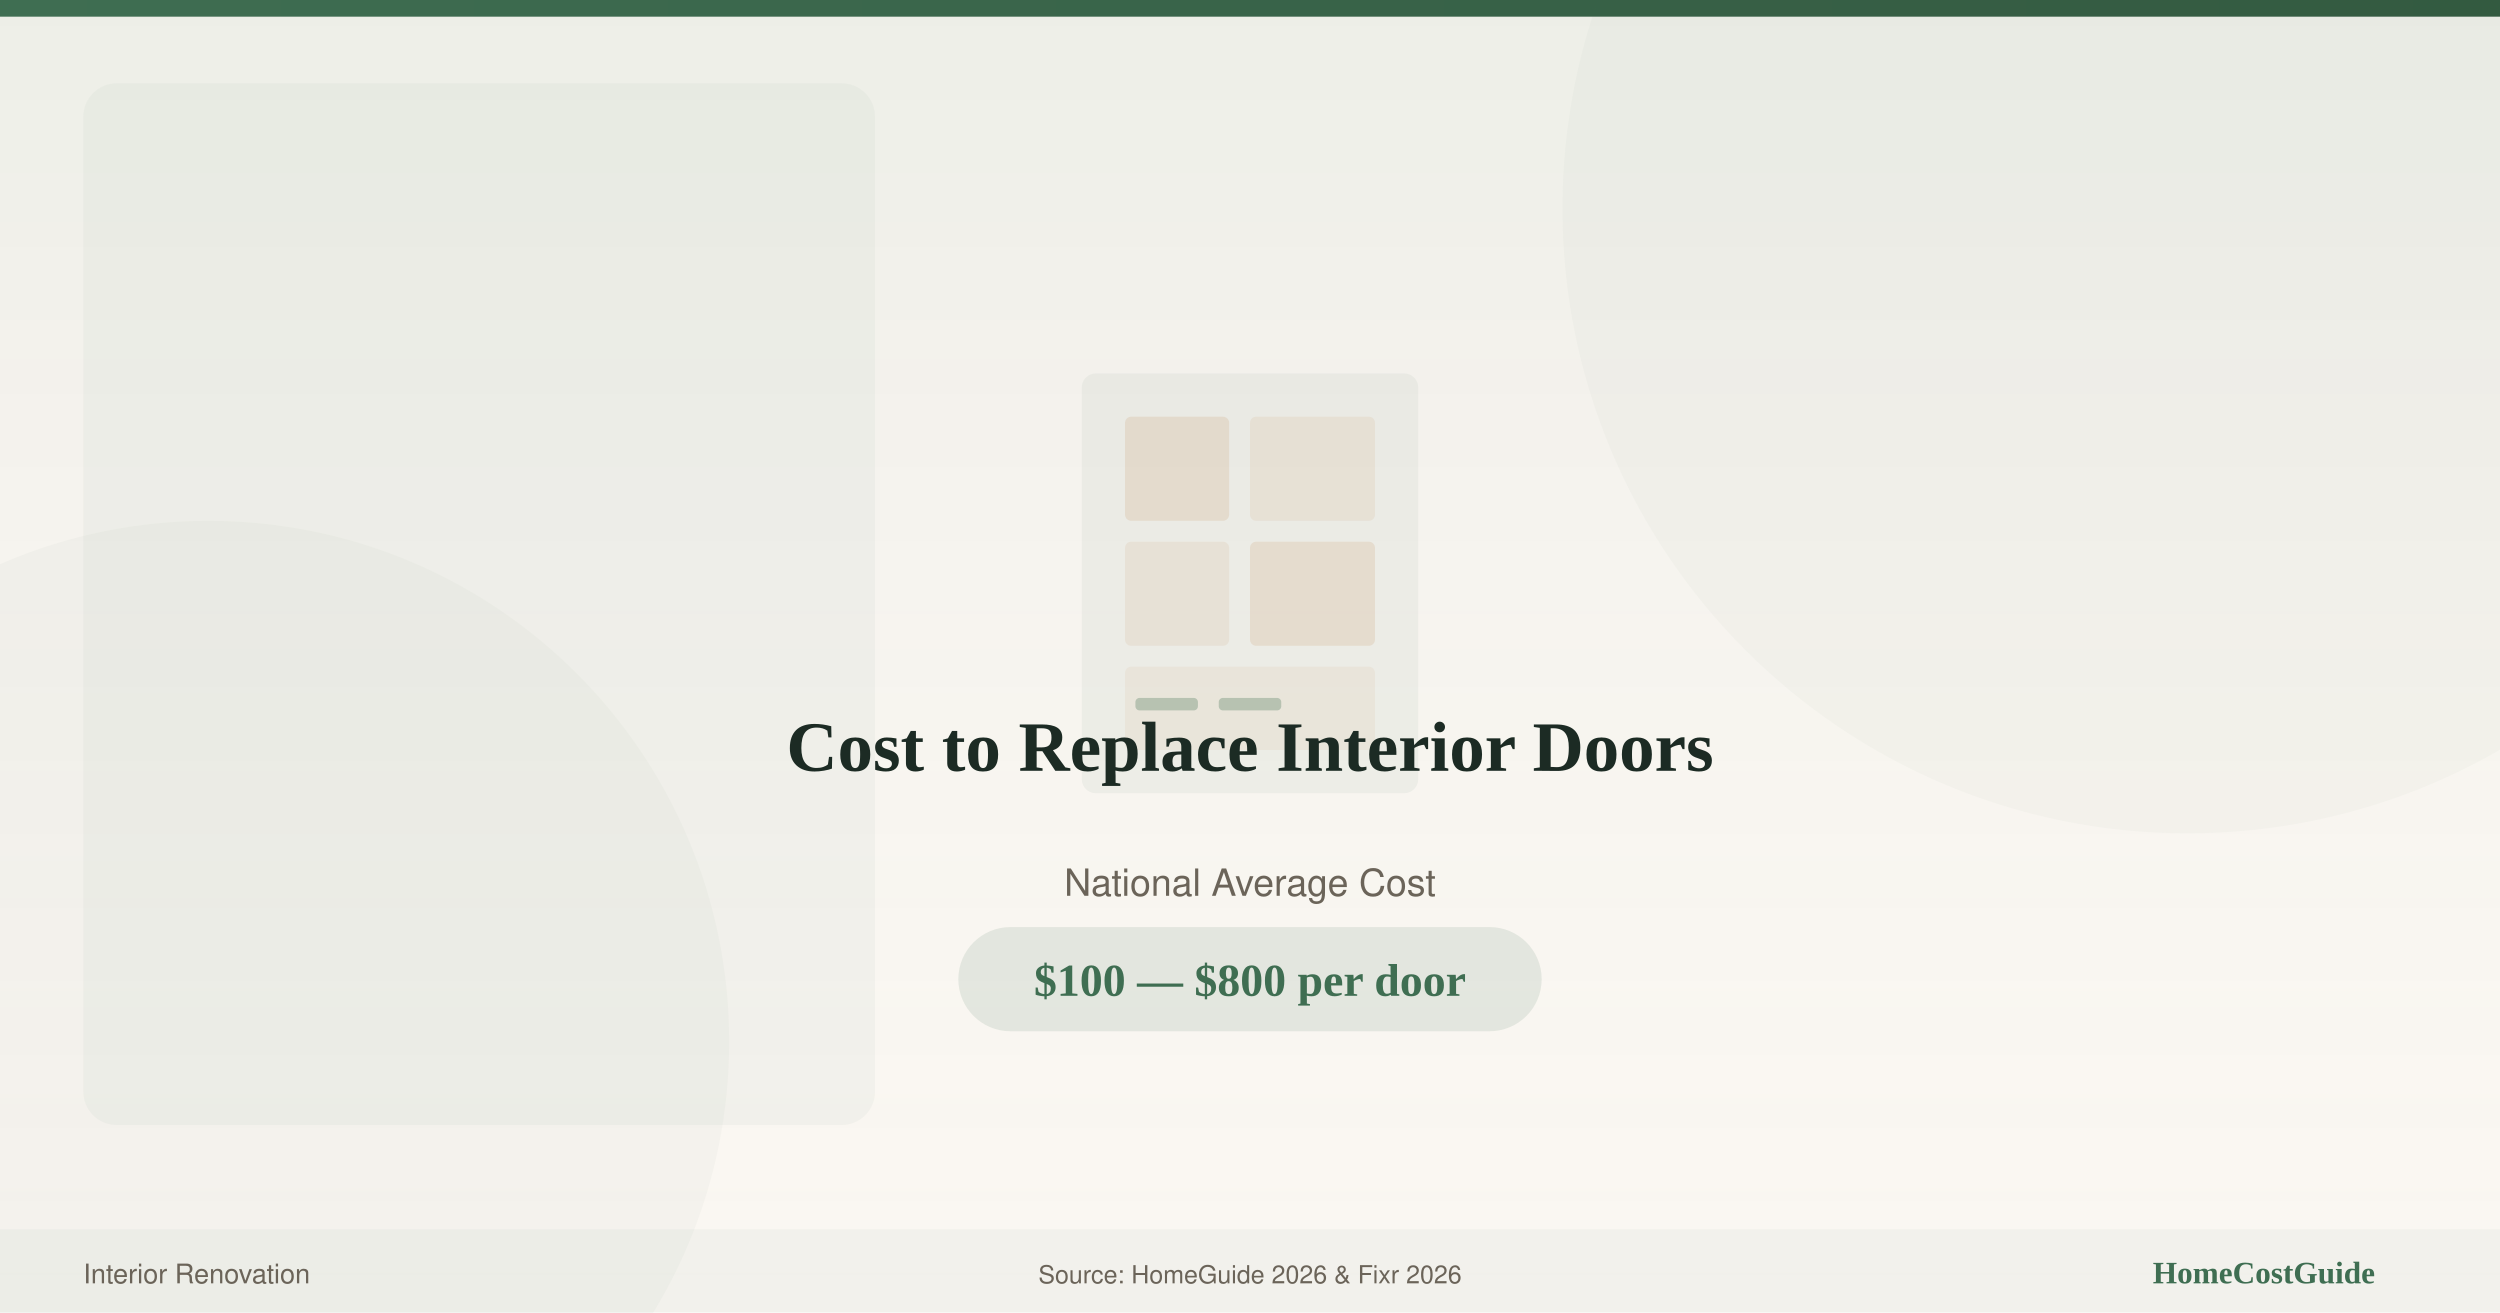
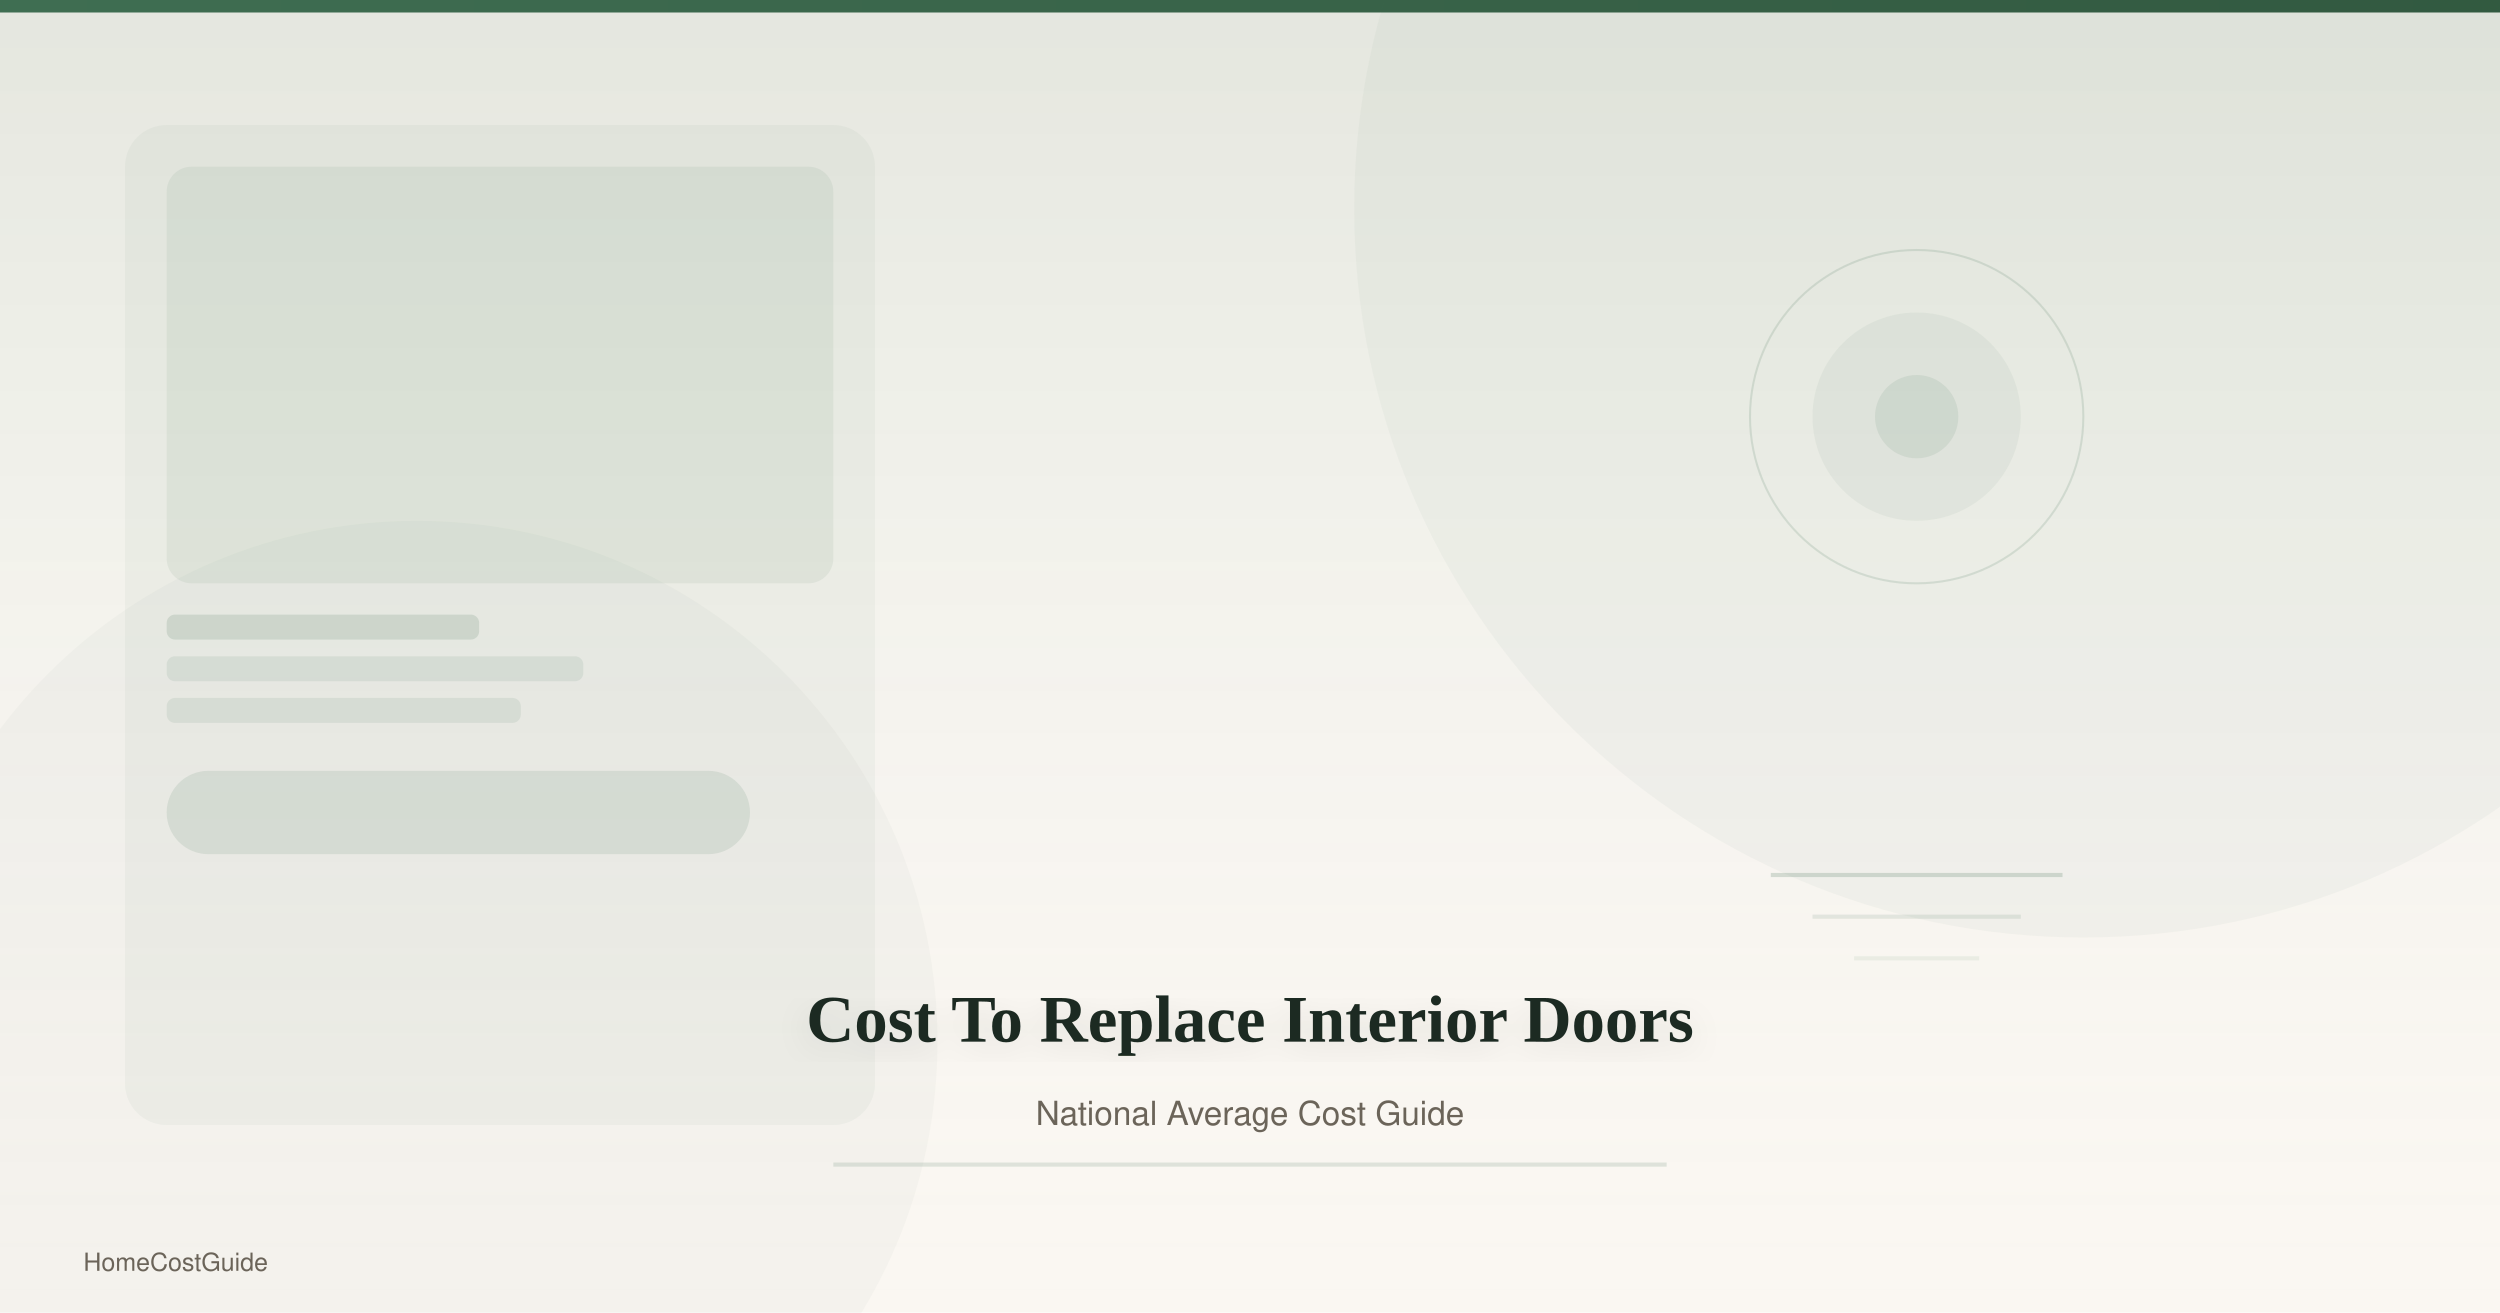
<svg xmlns="http://www.w3.org/2000/svg" viewBox="0 0 1200 630" width="1200" height="630">
  <defs>
    <linearGradient id="bg" x1="0" y1="0" x2="0" y2="1">
-       <stop offset="0%" stop-color="#3F6E52" stop-opacity="0.07" />
+       <stop offset="0%" stop-color="#3F6E52" stop-opacity="0.12" />
      <stop offset="100%" stop-color="#FAF7F2" stop-opacity="0" />
    </linearGradient>
    <linearGradient id="band" x1="0" y1="0" x2="1" y2="0">
      <stop offset="0%" stop-color="#3F6E52" />
      <stop offset="100%" stop-color="#325940" />
    </linearGradient>
+     <filter id="shadow">
+       <feDropShadow dx="0" dy="4" stdDeviation="8" flood-opacity="0.1" />
+     </filter>
  </defs>
  <rect width="1200" height="630" fill="#FAF7F2" />
  <rect width="1200" height="630" fill="url(#bg)" />
-   <rect x="0" y="0" width="1200" height="8" fill="url(#band)" />
-   <circle cx="1050" cy="100" r="300" fill="#3F6E52" opacity="0.03" />
-   <circle cx="100" cy="500" r="250" fill="#325940" opacity="0.03" />
-   <rect x="40" y="40" width="380" height="500" rx="16" fill="#3F6E52" opacity="0.04" />
-   <rect x="520" y="180" width="160" height="200" rx="6" fill="#3F6E52" opacity="0.06" stroke="#3F6E52" stroke-width="1.5" />
-   <rect x="540" y="200" width="50" height="50" rx="3" fill="#B5651D" opacity="0.12" />
-   <rect x="600" y="200" width="60" height="50" rx="3" fill="#B5651D" opacity="0.08" />
-   <rect x="540" y="260" width="50" height="50" rx="3" fill="#B5651D" opacity="0.08" />
-   <rect x="600" y="260" width="60" height="50" rx="3" fill="#B5651D" opacity="0.12" />
-   <rect x="540" y="320" width="120" height="40" rx="3" fill="#B5651D" opacity="0.06" />
-   <rect x="545" y="335" width="30" height="6" rx="2" fill="#3F6E52" opacity="0.3" />
-   <rect x="585" y="335" width="30" height="6" rx="2" fill="#3F6E52" opacity="0.3" />
-   <text x="600" y="370" text-anchor="middle" font-family="Georgia,'Times New Roman',serif" font-size="34" font-weight="700" fill="#1C2B24">
-     <tspan x="600" dy="0">Cost to Replace Interior Doors</tspan>
-   </text>
-   <text x="600" y="430" text-anchor="middle" font-family="system-ui,Helvetica,Arial,sans-serif" font-size="18" fill="#6B6459">National Average Cost</text>
-   <rect x="460" y="445" width="280" height="50" rx="25" fill="#3F6E52" opacity="0.12" />
-   <text x="600" y="478" text-anchor="middle" font-family="Georgia,'Times New Roman',serif" font-size="22" font-weight="700" fill="#3F6E52">$100 — $800 per door</text>
-   <rect x="0" y="590" width="1200" height="40" fill="#3F6E52" opacity="0.04" />
-   <text x="40" y="616" font-family="system-ui,Helvetica,Arial,sans-serif" font-size="13" fill="#6B6459">Interior Renovation</text>
-   <text x="1140" y="616" text-anchor="end" font-family="Georgia,'Times New Roman',serif" font-size="15" font-weight="600" fill="#3F6E52">HomeCostGuide</text>
-   <text x="600" y="616" text-anchor="middle" font-family="system-ui,Helvetica,Arial,sans-serif" font-size="12" fill="#6B6459">Source: HomeGuide 2026 &amp; Fixr 2026</text>
+   <rect x="0" y="0" width="1200" height="6" fill="url(#band)" />
+   <circle cx="1000" cy="100" r="350" fill="#3F6E52" opacity="0.04" />
+   <circle cx="200" cy="500" r="250" fill="#325940" opacity="0.03" />
+   <rect x="60" y="60" width="360" height="480" rx="20" fill="#3F6E52" opacity="0.05" />
+   <rect x="80" y="80" width="320" height="200" rx="12" fill="#3F6E52" opacity="0.08" />
+   <rect x="80" y="295" width="150" height="12" rx="4" fill="#3F6E52" opacity="0.15" />
+   <rect x="80" y="315" width="200" height="12" rx="4" fill="#3F6E52" opacity="0.1" />
+   <rect x="80" y="335" width="170" height="12" rx="4" fill="#3F6E52" opacity="0.1" />
+   <rect x="80" y="370" width="280" height="40" rx="20" fill="#3F6E52" opacity="0.12" />
+   <circle cx="920" cy="200" r="80" fill="none" stroke="#3F6E52" stroke-width="1" opacity="0.15" />
+   <circle cx="920" cy="200" r="50" fill="#3F6E52" opacity="0.06" />
+   <circle cx="920" cy="200" r="20" fill="#3F6E52" opacity="0.1" />
+   <line x1="850" y1="420" x2="990" y2="420" stroke="#3F6E52" stroke-width="2" opacity="0.2" />
+   <line x1="870" y1="440" x2="970" y2="440" stroke="#3F6E52" stroke-width="2" opacity="0.12" />
+   <line x1="890" y1="460" x2="950" y2="460" stroke="#3F6E52" stroke-width="2" opacity="0.08" />
+   <text x="600" y="500" text-anchor="middle" font-family="Georgia,'Times New Roman',serif" font-size="32" font-weight="700" fill="#1C2B24" filter="url(#shadow)">Cost To Replace Interior Doors</text>
+   <text x="600" y="540" text-anchor="middle" font-family="system-ui,Helvetica,Arial,sans-serif" font-size="16" fill="#6B6459">National Average Cost Guide</text>
+   <rect x="400" y="558" width="400" height="2" fill="#3F6E52" opacity="0.15" />
+   <text x="40" y="610" font-family="system-ui,Helvetica,Arial,sans-serif" font-size="12" fill="#6B6459">HomeCostGuide</text>
</svg>
